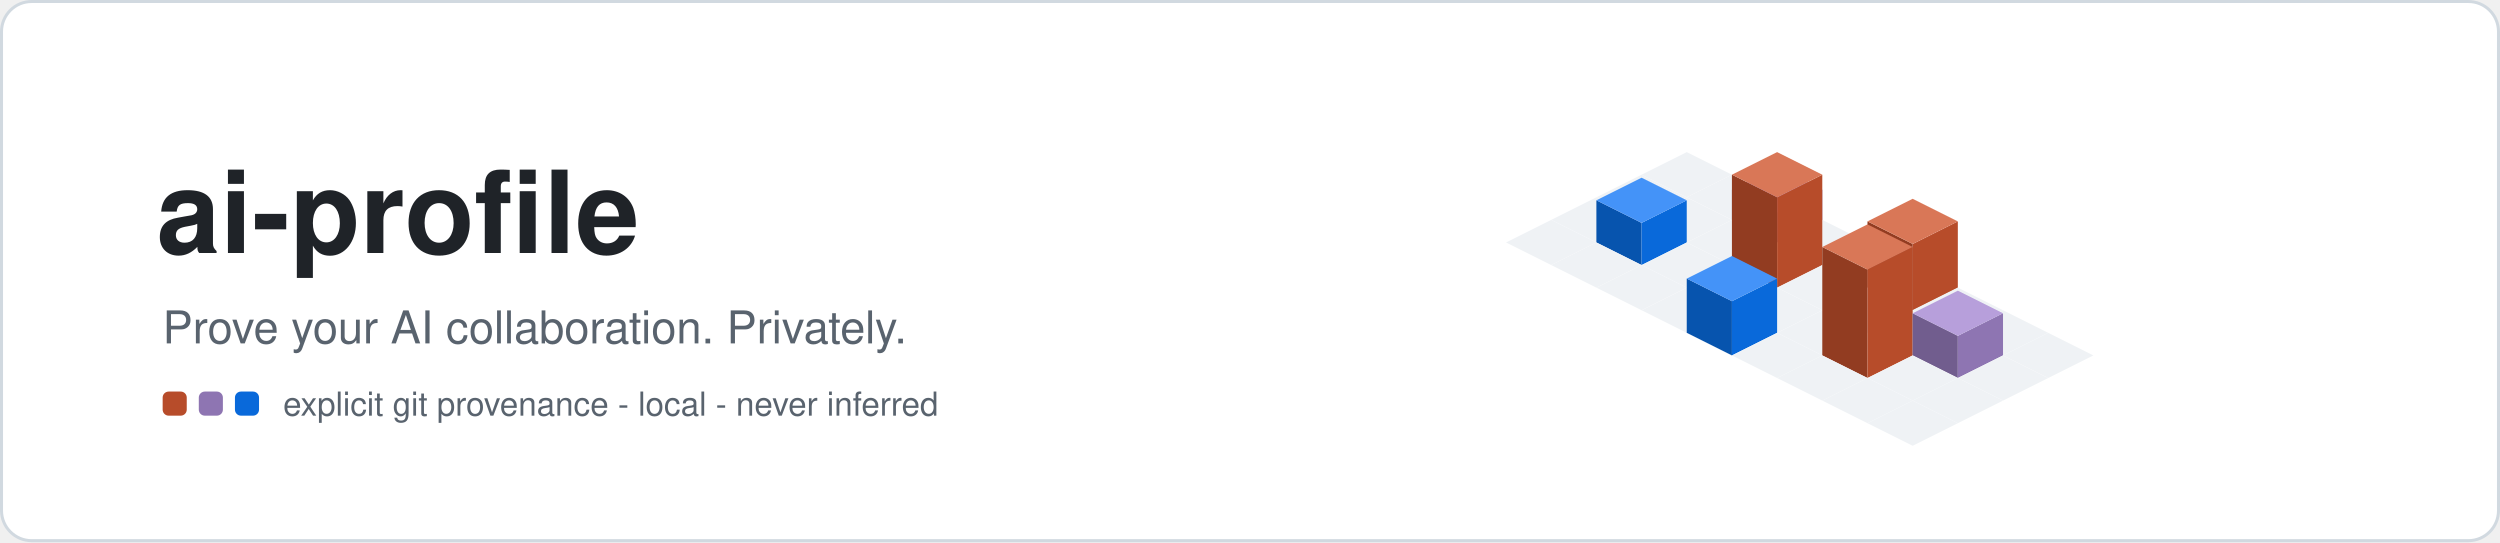
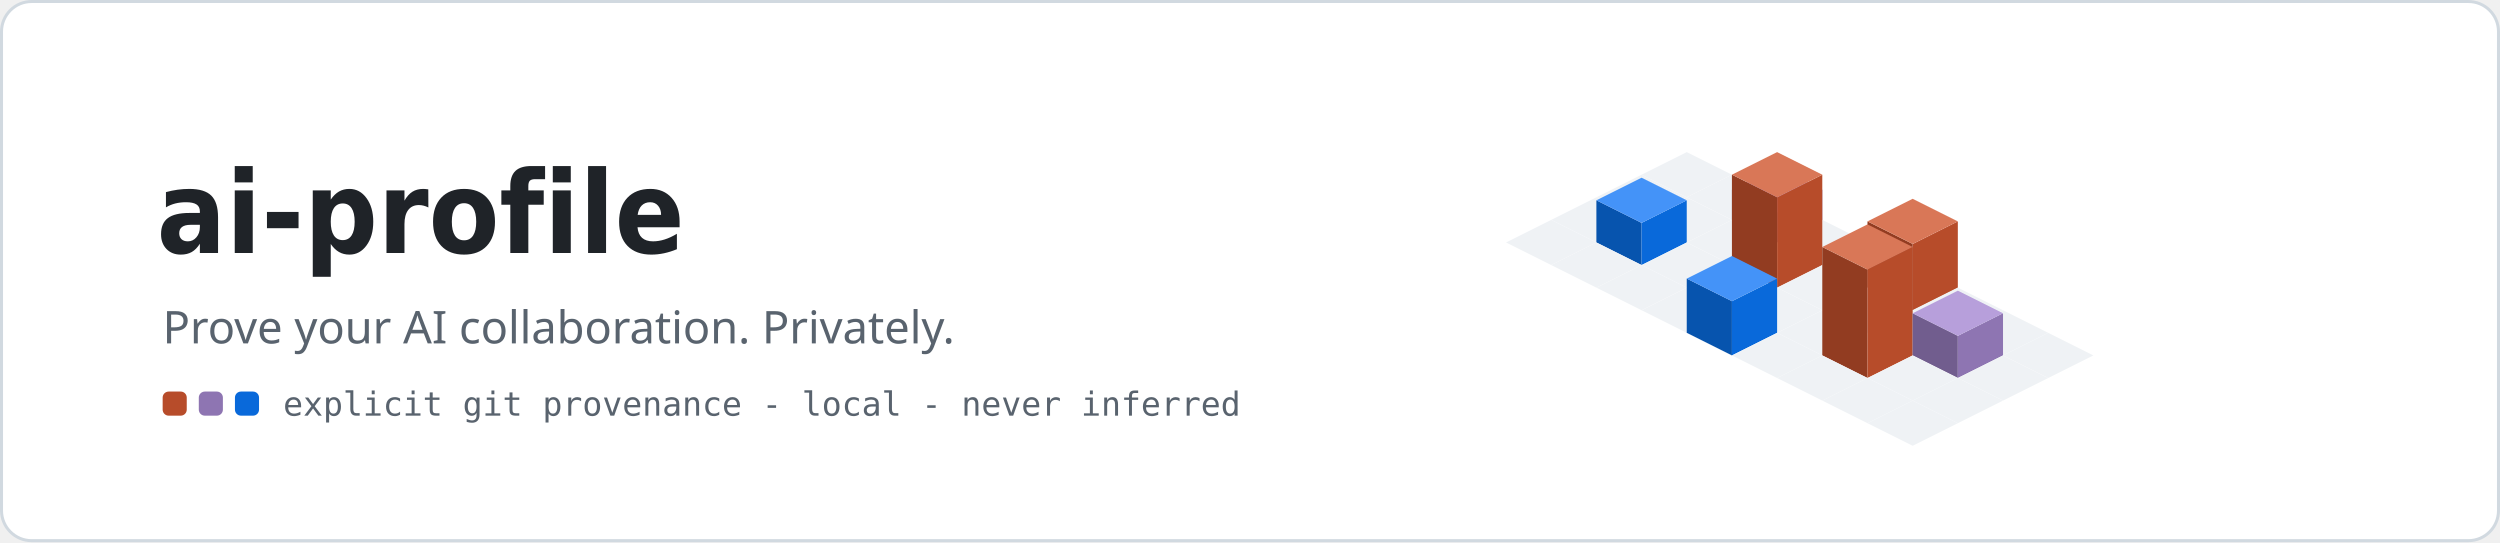
<svg xmlns="http://www.w3.org/2000/svg" width="830" height="180" viewBox="0 0 830 180" role="img" aria-label="ai-profile: privacy-first AI collaboration analytics from your git history">
  <rect x="0.5" y="0.5" width="829" height="179" rx="10" fill="#ffffff" stroke="#d1d9e0" />
-   <text x="52" y="84" font-family="-apple-system, 'Segoe UI', Ubuntu, Helvetica, Arial, sans-serif" font-size="38" font-weight="700" fill="#1f2328">ai-profile</text>
-   <text x="54" y="114" font-family="-apple-system, 'Segoe UI', Ubuntu, Helvetica, Arial, sans-serif" font-size="15" fill="#59636e">Prove your AI collaboration. Privately.</text>
+   <text x="52" y="84" font-family="Bahnschrift, 'DIN Alternate', 'Franklin Gothic Medium', 'DejaVu Sans Condensed', 'Liberation Sans Narrow', 'Trebuchet MS', sans-serif" font-size="38" font-weight="700" fill="#1f2328">ai-profile</text>
+   <text x="54" y="114" font-family="'Trebuchet MS', Corbel, 'Avenir Next', Avenir, Ubuntu, sans-serif" font-size="15" fill="#59636e">Prove your AI collaboration. Privately.</text>
  <rect x="54" y="130" width="8" height="8" rx="2" fill="#B74C2A" />
  <rect x="66" y="130" width="8" height="8" rx="2" fill="#8E75B2" />
  <rect x="78" y="130" width="8" height="8" rx="2" fill="#0969da" />
-   <text x="94" y="138" font-family="-apple-system, 'Segoe UI', Ubuntu, Helvetica, Arial, sans-serif" font-size="11" fill="#59636e">explicit git provenance - local - never inferred</text>
+   <text x="94" y="138" font-family="'Cascadia Mono', 'SFMono-Regular', 'Ubuntu Mono', 'DejaVu Sans Mono', Consolas, monospace" font-size="11" fill="#59636e">explicit git provenance - local - never inferred</text>
  <polygon points="560,50.5 575,58 560,65.5 545,58" fill="#eff2f5" />
  <polygon points="545,58 560,65.5 545,73 530,65.5" fill="#eff2f5" />
  <polygon points="575,58 590,65.5 575,73 560,65.5" fill="#eff2f5" />
  <polygon points="530,65.5 545,73 530,80.5 515,73" fill="#eff2f5" />
  <polygon points="560,65.5 575,73 560,80.5 545,73" fill="#eff2f5" />
  <polygon points="575,73 590,80.5 590,70.5 575,63" fill="#715d8e" />
  <polygon points="605,73 590,80.5 590,70.5 605,63" fill="#8E75B2" />
  <polygon points="590,55.5 605,63 590,70.5 575,63" fill="#B79FDB" />
  <polygon points="515,73 530,80.5 515,88 500,80.5" fill="#eff2f5" />
  <polygon points="530,80.5 545,88 545,74 530,66.5" fill="#0754ae" />
  <polygon points="560,80.5 545,88 545,74 560,66.5" fill="#0969da" />
  <polygon points="545,59 560,66.5 545,74 530,66.5" fill="#4493f8" />
  <polygon points="575,73 590,80.5 575,88 560,80.5" fill="#eff2f5" />
  <polygon points="605,73 620,80.5 605,88 590,80.5" fill="#eff2f5" />
  <polygon points="530,80.5 545,88 530,95.5 515,88" fill="#eff2f5" />
  <polygon points="560,80.5 575,88 560,95.5 545,88" fill="#eff2f5" />
  <polygon points="575,88 590,95.5 590,65.5 575,58" fill="#923c21" />
  <polygon points="605,88 590,95.5 590,65.5 605,58" fill="#B74C2A" />
  <polygon points="590,50.5 605,58 590,65.5 575,58" fill="#D97757" />
  <polygon points="620,80.5 635,88 620,95.5 605,88" fill="#eff2f5" />
  <polygon points="545,88 560,95.5 545,103 530,95.5" fill="#eff2f5" />
  <polygon points="575,88 590,95.5 575,103 560,95.5" fill="#eff2f5" />
  <polygon points="605,88 620,95.5 605,103 590,95.5" fill="#eff2f5" />
  <polygon points="620,95.5 635,103 635,81 620,73.5" fill="#923c21" />
  <polygon points="650,95.5 635,103 635,81 650,73.5" fill="#B74C2A" />
  <polygon points="635,66 650,73.5 635,81 620,73.5" fill="#D97757" />
  <polygon points="560,95.5 575,103 560,110.5 545,103" fill="#eff2f5" />
  <polygon points="590,95.5 605,103 590,110.5 575,103" fill="#eff2f5" />
  <polygon points="620,95.5 635,103 620,110.5 605,103" fill="#eff2f5" />
  <polygon points="650,95.5 665,103 650,110.5 635,103" fill="#eff2f5" />
  <polygon points="560,110.5 575,118 575,100 560,92.5" fill="#0754ae" />
  <polygon points="590,110.5 575,118 575,100 590,92.5" fill="#0969da" />
  <polygon points="575,85 590,92.5 575,100 560,92.5" fill="#4493f8" />
  <polygon points="605,103 620,110.5 605,118 590,110.5" fill="#eff2f5" />
  <polygon points="635,103 650,110.5 635,118 620,110.5" fill="#eff2f5" />
  <polygon points="665,103 680,110.5 665,118 650,110.5" fill="#eff2f5" />
  <polygon points="590,110.5 605,118 590,125.5 575,118" fill="#eff2f5" />
  <polygon points="605,118 620,125.5 620,89.5 605,82" fill="#923c21" />
  <polygon points="635,118 620,125.5 620,89.5 635,82" fill="#B74C2A" />
  <polygon points="620,74.5 635,82 620,89.5 605,82" fill="#D97757" />
  <polygon points="635,118 650,125.5 650,111.5 635,104" fill="#715d8e" />
  <polygon points="665,118 650,125.5 650,111.5 665,104" fill="#8E75B2" />
  <polygon points="650,96.5 665,104 650,111.5 635,104" fill="#B79FDB" />
  <polygon points="680,110.5 695,118 680,125.5 665,118" fill="#eff2f5" />
  <polygon points="605,118 620,125.5 605,133 590,125.5" fill="#eff2f5" />
  <polygon points="635,118 650,125.5 635,133 620,125.5" fill="#eff2f5" />
  <polygon points="665,118 680,125.5 665,133 650,125.5" fill="#eff2f5" />
  <polygon points="620,125.5 635,133 620,140.5 605,133" fill="#eff2f5" />
  <polygon points="650,125.5 665,133 650,140.5 635,133" fill="#eff2f5" />
  <polygon points="635,133 650,140.5 635,148 620,140.5" fill="#eff2f5" />
</svg>
